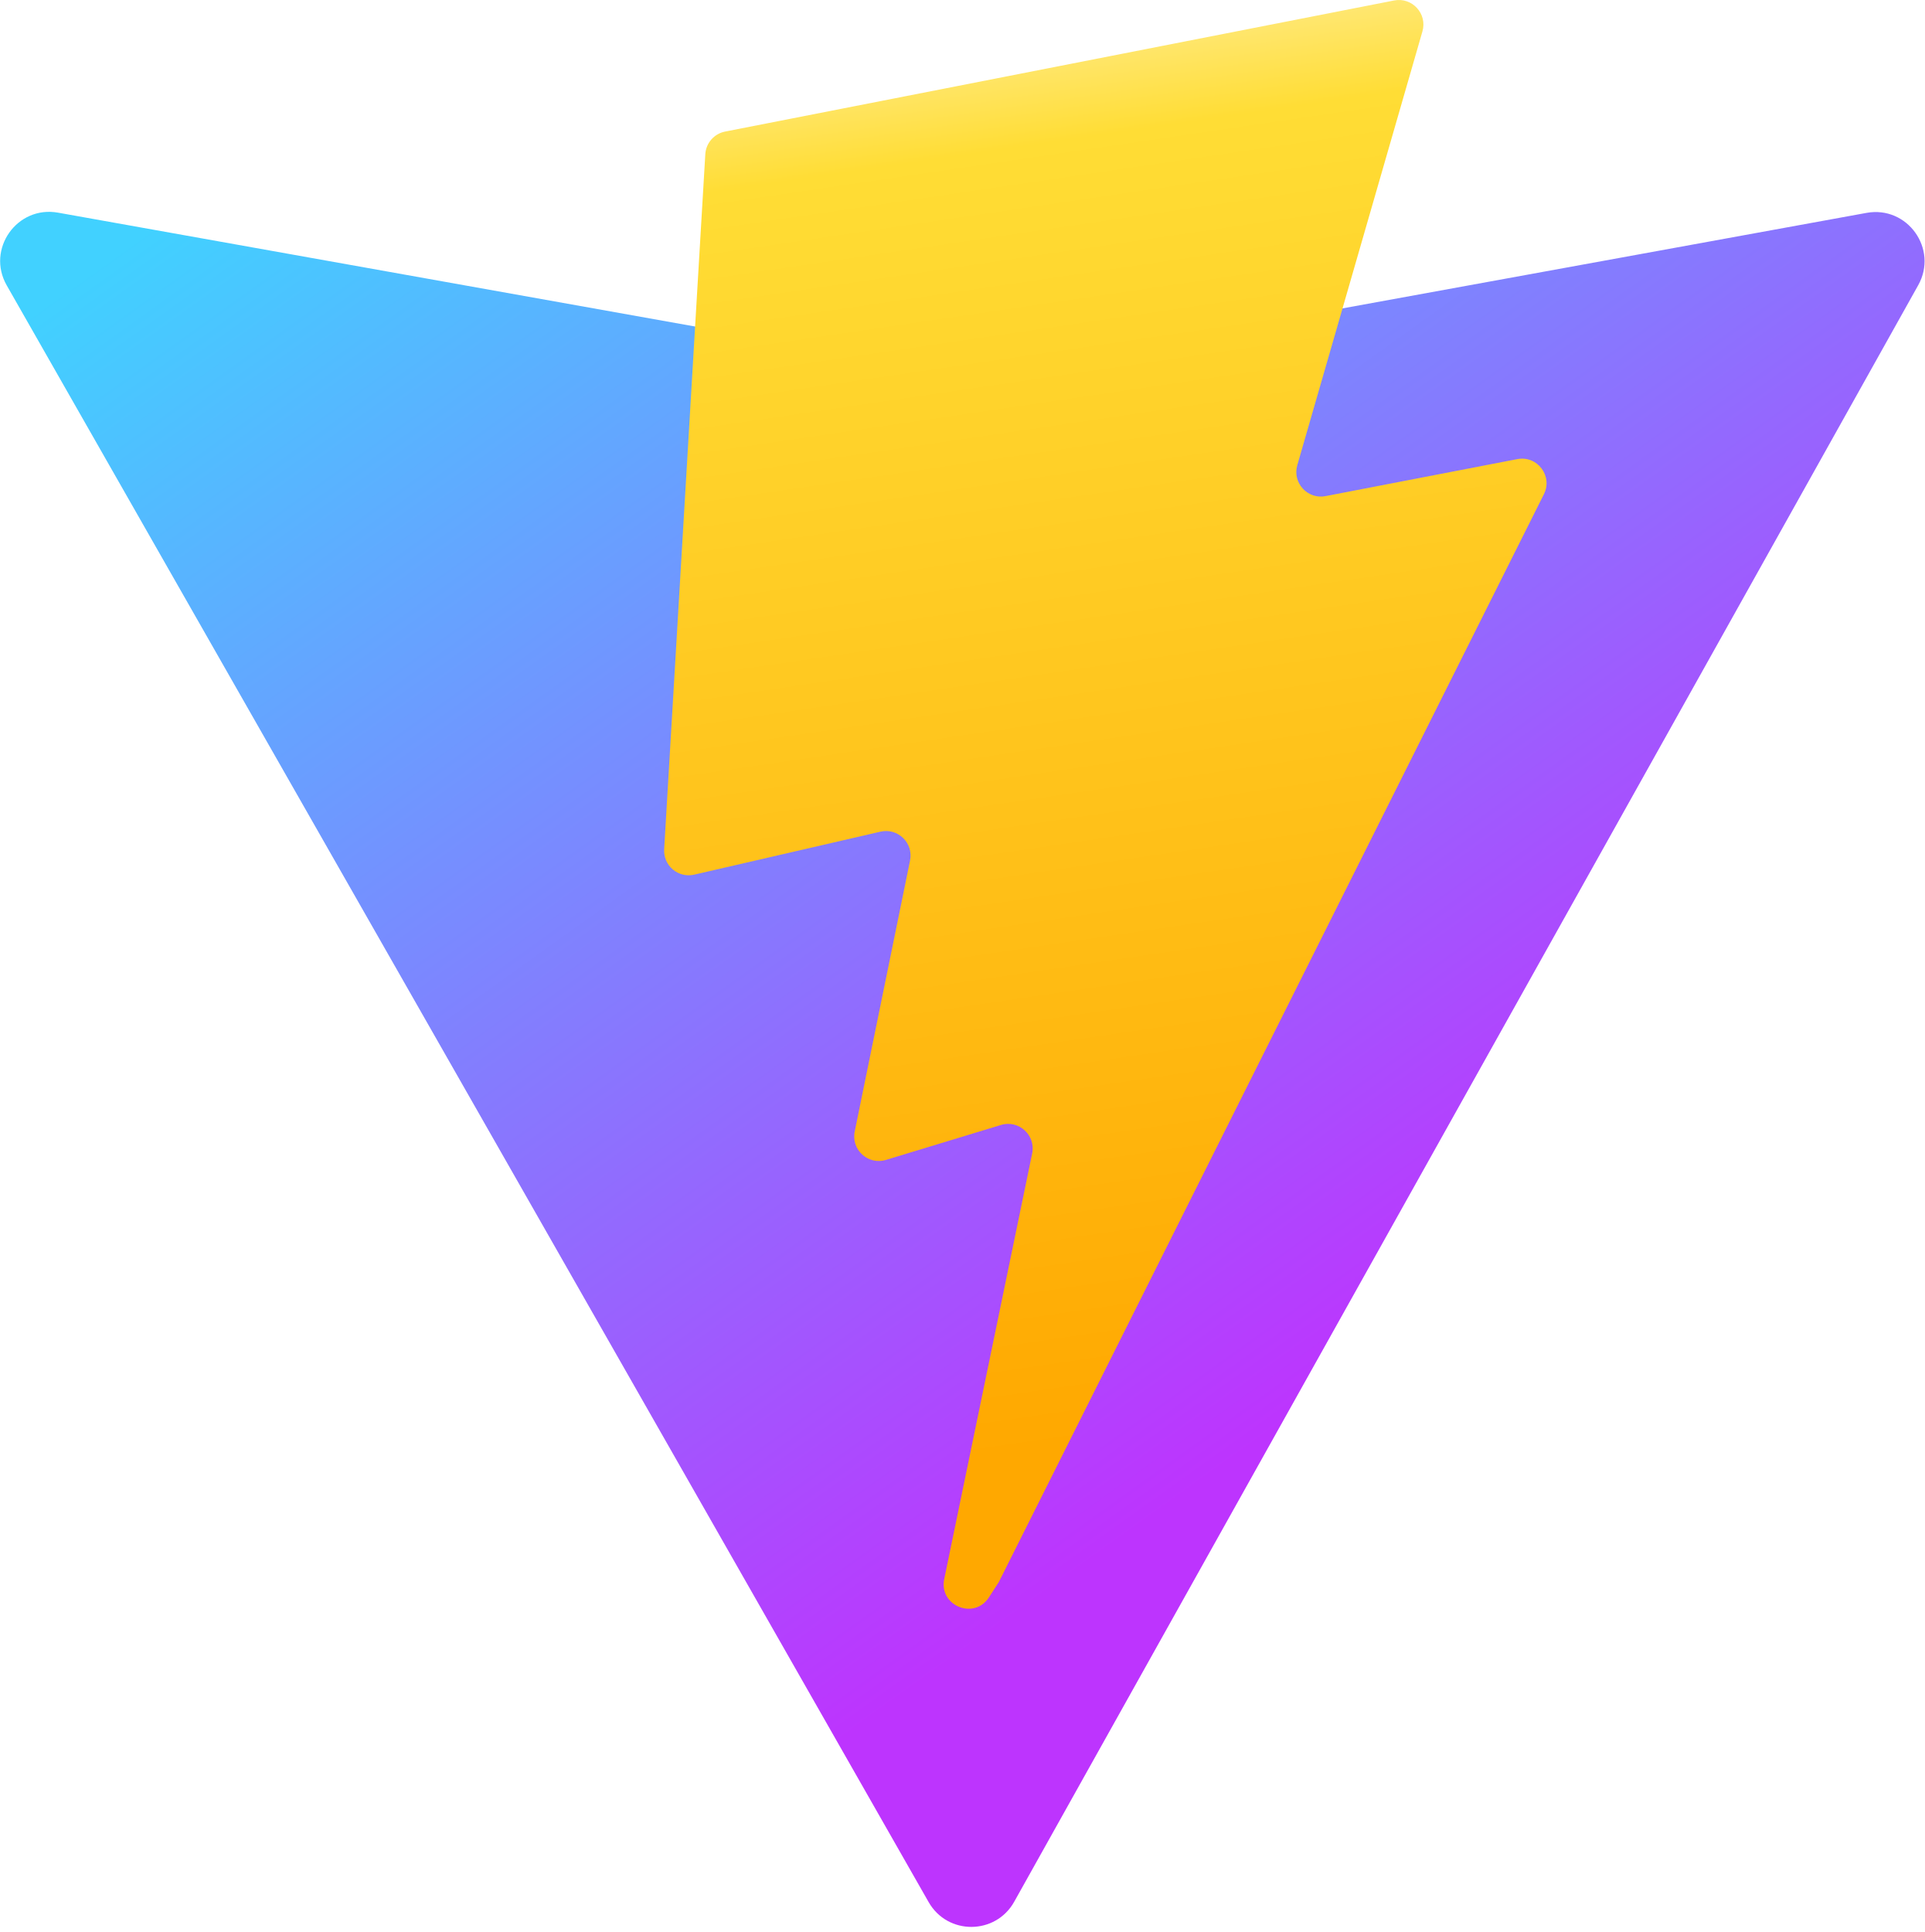
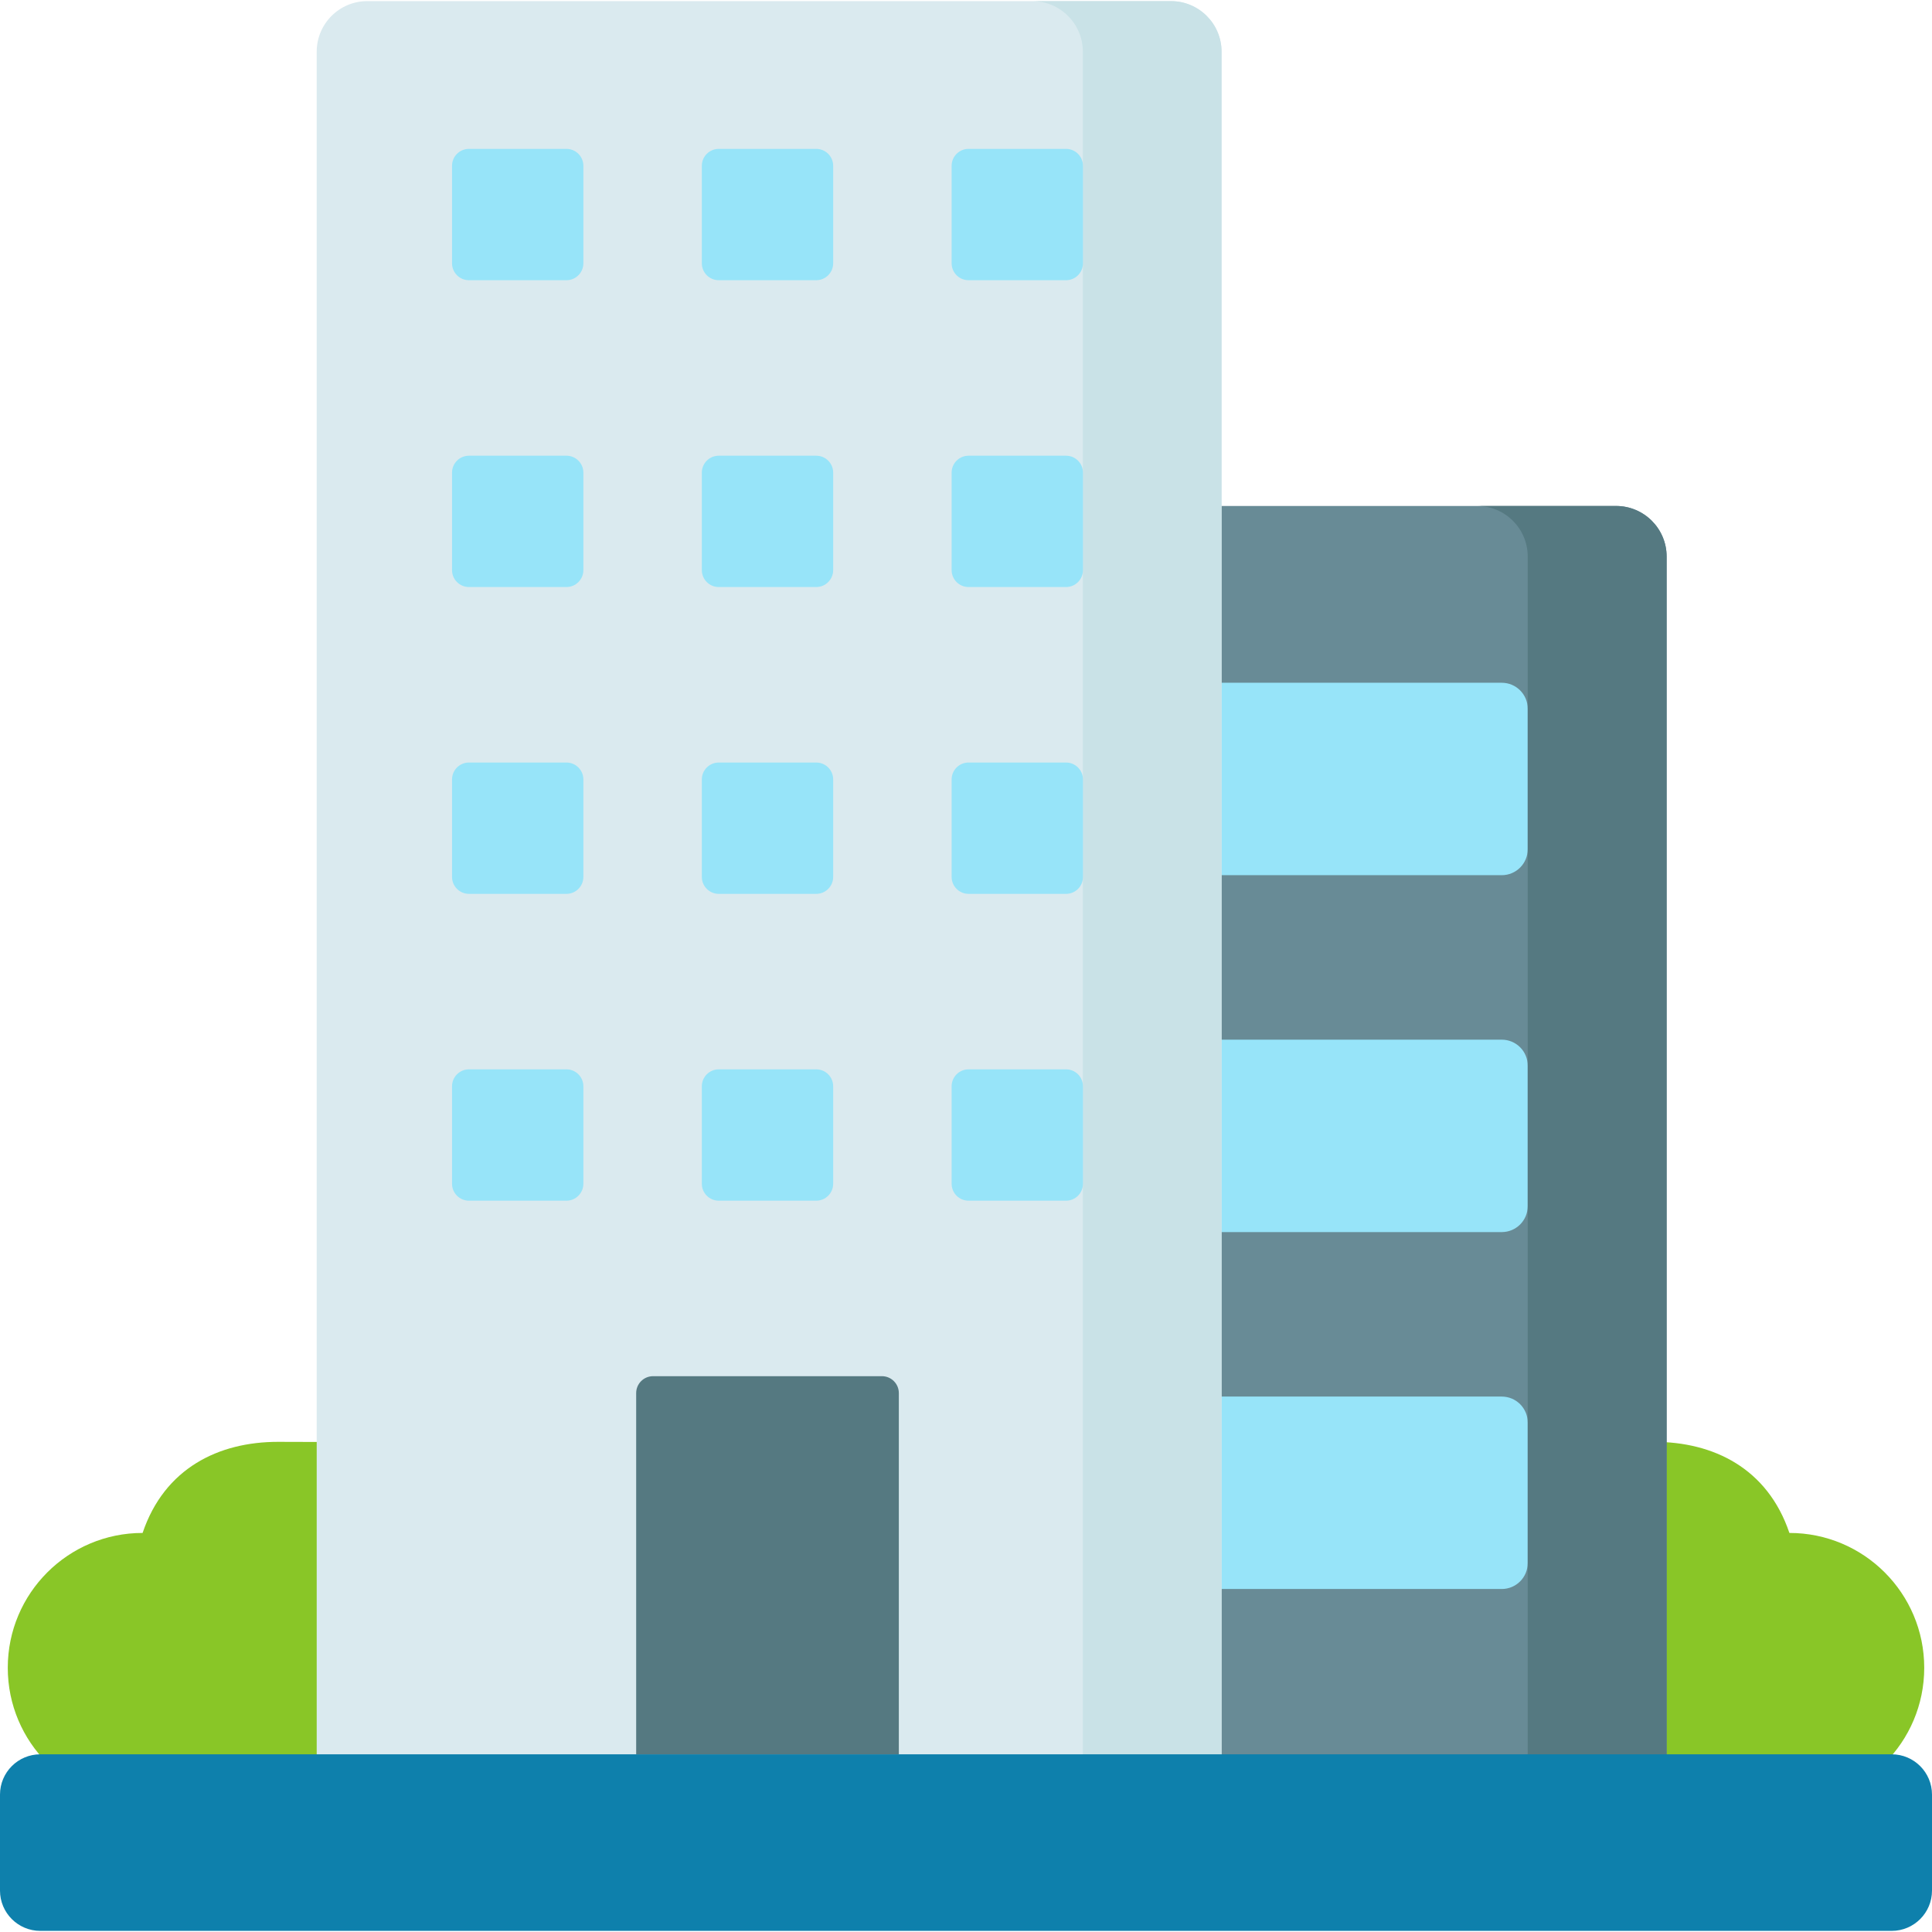
- <svg xmlns="http://www.w3.org/2000/svg" aria-hidden="true" role="img" class="iconify iconify--logos" width="31.88" height="32" preserveAspectRatio="xMidYMid meet" viewBox="0 0 256 257">
-   <defs>
-     <linearGradient id="IconifyId1813088fe1fbc01fb466" x1="-.828%" x2="57.636%" y1="7.652%" y2="78.411%">
-       <stop offset="0%" stop-color="#41D1FF" />
-       <stop offset="100%" stop-color="#BD34FE" />
-     </linearGradient>
-     <linearGradient id="IconifyId1813088fe1fbc01fb467" x1="43.376%" x2="50.316%" y1="2.242%" y2="89.03%">
-       <stop offset="0%" stop-color="#FFEA83" />
-       <stop offset="8.333%" stop-color="#FFDD35" />
-       <stop offset="100%" stop-color="#FFA800" />
-     </linearGradient>
-   </defs>
-   <path fill="url(#IconifyId1813088fe1fbc01fb466)" d="M255.153 37.938L134.897 252.976c-2.483 4.44-8.862 4.466-11.382.048L.875 37.958c-2.746-4.814 1.371-10.646 6.827-9.67l120.385 21.517a6.537 6.537 0 0 0 2.322-.004l117.867-21.483c5.438-.991 9.574 4.796 6.877 9.62Z" />
-   <path fill="url(#IconifyId1813088fe1fbc01fb467)" d="M185.432.063L96.44 17.501a3.268 3.268 0 0 0-2.634 3.014l-5.474 92.456a3.268 3.268 0 0 0 3.997 3.378l24.777-5.718c2.318-.535 4.413 1.507 3.936 3.838l-7.361 36.047c-.495 2.426 1.782 4.5 4.151 3.78l15.304-4.649c2.372-.72 4.652 1.36 4.15 3.788l-11.698 56.621c-.732 3.542 3.979 5.473 5.943 2.437l1.313-2.028l72.516-144.72c1.215-2.423-.88-5.186-3.54-4.672l-25.505 4.922c-2.396.462-4.435-1.77-3.759-4.114l16.646-57.705c.677-2.35-1.37-4.583-3.769-4.113Z" />
+ <svg xmlns="http://www.w3.org/2000/svg" version="1.1" width="512" height="512" x="0" y="0" viewBox="0 0 512 512" style="enable-background:new 0 0 512 512" xml:space="preserve" class="hovered-paths">
+   <g>
+     <path fill="#89c627" d="M89.474 382.149c-4.929-.029-10.184-.045-15.81-.045-15.699 0-30.072 6.959-35.872 24.141-19.735 0-35.733 15.998-35.733 35.733 0 19.734 15.998 35.732 35.733 35.732h51.681v-95.561zM422.526 382.149c4.929-.029 10.184-.045 15.81-.045 15.699 0 30.072 6.959 35.872 24.141 19.735 0 35.733 15.998 35.733 35.733 0 19.734-15.998 35.732-35.733 35.732h-51.681v-95.561z" opacity="1" data-original="#89c627" />
+     <path fill="#688b96" d="M441.675 475.989H203.828V147.496c0-7.406 6.004-13.41 13.41-13.41h211.026c7.406 0 13.41 6.004 13.41 13.41v328.493z" opacity="1" data-original="#688b96" />
+     <path fill="#97e4f9" d="M397.985 231.933h-82.749v-50.994h82.749a6.877 6.877 0 0 1 6.877 6.877v37.241a6.878 6.878 0 0 1-6.877 6.876zM397.985 326.517h-82.749v-50.994h82.749a6.877 6.877 0 0 1 6.877 6.877v37.241a6.878 6.878 0 0 1-6.877 6.876zM397.985 421.101h-82.749v-50.994h82.749a6.877 6.877 0 0 1 6.877 6.877v37.241a6.878 6.878 0 0 1-6.877 6.876z" opacity="1" data-original="#97e4f9" />
+     <path fill="#557981" d="M428.265 134.086h-36.813c7.406 0 13.41 6.004 13.41 13.41v328.493h36.813V147.496c0-7.406-6.004-13.41-13.41-13.41z" opacity="1" data-original="#557981" />
+     <path fill="#daeaef" d="M323.726 475.989H83.93V13.706C83.93 6.3 89.934.296 97.34.296h212.976c7.406 0 13.41 6.004 13.41 13.41z" opacity="1" data-original="#daeaef" class="hovered-path" />
+     <path fill="#c9e2e7" d="M310.316.296h-36.758c7.406 0 13.41 6.004 13.41 13.41v462.283h36.758V13.706c0-7.406-6.004-13.41-13.41-13.41z" opacity="1" data-original="#c9e2e7" />
+     <path fill="#0e80ac" d="M501.316 464.909H10.684C4.783 464.909 0 469.692 0 475.593v25.427c0 5.901 4.783 10.684 10.684 10.684h490.632c5.901 0 10.684-4.783 10.684-10.684v-25.427c0-5.901-4.783-10.684-10.684-10.684z" opacity="1" data-original="#0e80ac" />
+     <path fill="#557981" d="M233.715 364.702h-60.637a4.486 4.486 0 0 0-4.486 4.485v95.721H238.2v-95.721a4.485 4.485 0 0 0-4.485-4.485z" opacity="1" data-original="#557981" />
+     <g fill="#97e4f9">
+       <path d="M216.313 74.26H190.48a4.486 4.486 0 0 1-4.486-4.486V43.941a4.486 4.486 0 0 1 4.486-4.486h25.833a4.486 4.486 0 0 1 4.486 4.486v25.833a4.487 4.487 0 0 1-4.486 4.486zM282.512 74.26h-25.833a4.486 4.486 0 0 1-4.486-4.486V43.941a4.486 4.486 0 0 1 4.486-4.486h25.833a4.486 4.486 0 0 1 4.486 4.486v25.833a4.485 4.485 0 0 1-4.486 4.486zM216.313 155.571H190.48a4.486 4.486 0 0 1-4.486-4.486v-25.833a4.486 4.486 0 0 1 4.486-4.486h25.833a4.486 4.486 0 0 1 4.486 4.486v25.833a4.487 4.487 0 0 1-4.486 4.486zM282.512 155.571h-25.833a4.486 4.486 0 0 1-4.486-4.486v-25.833a4.486 4.486 0 0 1 4.486-4.486h25.833a4.486 4.486 0 0 1 4.486 4.486v25.833a4.485 4.485 0 0 1-4.486 4.486zM216.313 236.883H190.48a4.486 4.486 0 0 1-4.486-4.486v-25.833a4.486 4.486 0 0 1 4.486-4.486h25.833a4.486 4.486 0 0 1 4.486 4.486v25.833a4.487 4.487 0 0 1-4.486 4.486zM282.512 236.883h-25.833a4.486 4.486 0 0 1-4.486-4.486v-25.833a4.486 4.486 0 0 1 4.486-4.486h25.833a4.486 4.486 0 0 1 4.486 4.486v25.833a4.485 4.485 0 0 1-4.486 4.486zM216.313 318.194H190.48a4.486 4.486 0 0 1-4.486-4.486v-25.833a4.486 4.486 0 0 1 4.486-4.486h25.833a4.486 4.486 0 0 1 4.486 4.486v25.833a4.487 4.487 0 0 1-4.486 4.486zM282.512 318.194h-25.833a4.486 4.486 0 0 1-4.486-4.486v-25.833a4.486 4.486 0 0 1 4.486-4.486h25.833a4.486 4.486 0 0 1 4.486 4.486v25.833a4.485 4.485 0 0 1-4.486 4.486zM150.113 74.26H124.28a4.486 4.486 0 0 1-4.486-4.486V43.941a4.486 4.486 0 0 1 4.486-4.486h25.833a4.486 4.486 0 0 1 4.486 4.486v25.833a4.486 4.486 0 0 1-4.486 4.486zM150.113 155.571H124.28a4.486 4.486 0 0 1-4.486-4.486v-25.833a4.486 4.486 0 0 1 4.486-4.486h25.833a4.486 4.486 0 0 1 4.486 4.486v25.833a4.486 4.486 0 0 1-4.486 4.486zM150.113 236.883H124.28a4.486 4.486 0 0 1-4.486-4.486v-25.833a4.486 4.486 0 0 1 4.486-4.486h25.833a4.486 4.486 0 0 1 4.486 4.486v25.833a4.486 4.486 0 0 1-4.486 4.486zM150.113 318.194H124.28a4.486 4.486 0 0 1-4.486-4.486v-25.833a4.486 4.486 0 0 1 4.486-4.486h25.833a4.486 4.486 0 0 1 4.486 4.486v25.833a4.486 4.486 0 0 1-4.486 4.486z" fill="#97e4f9" opacity="1" data-original="#97e4f9" />
+     </g>
+   </g>
</svg>
